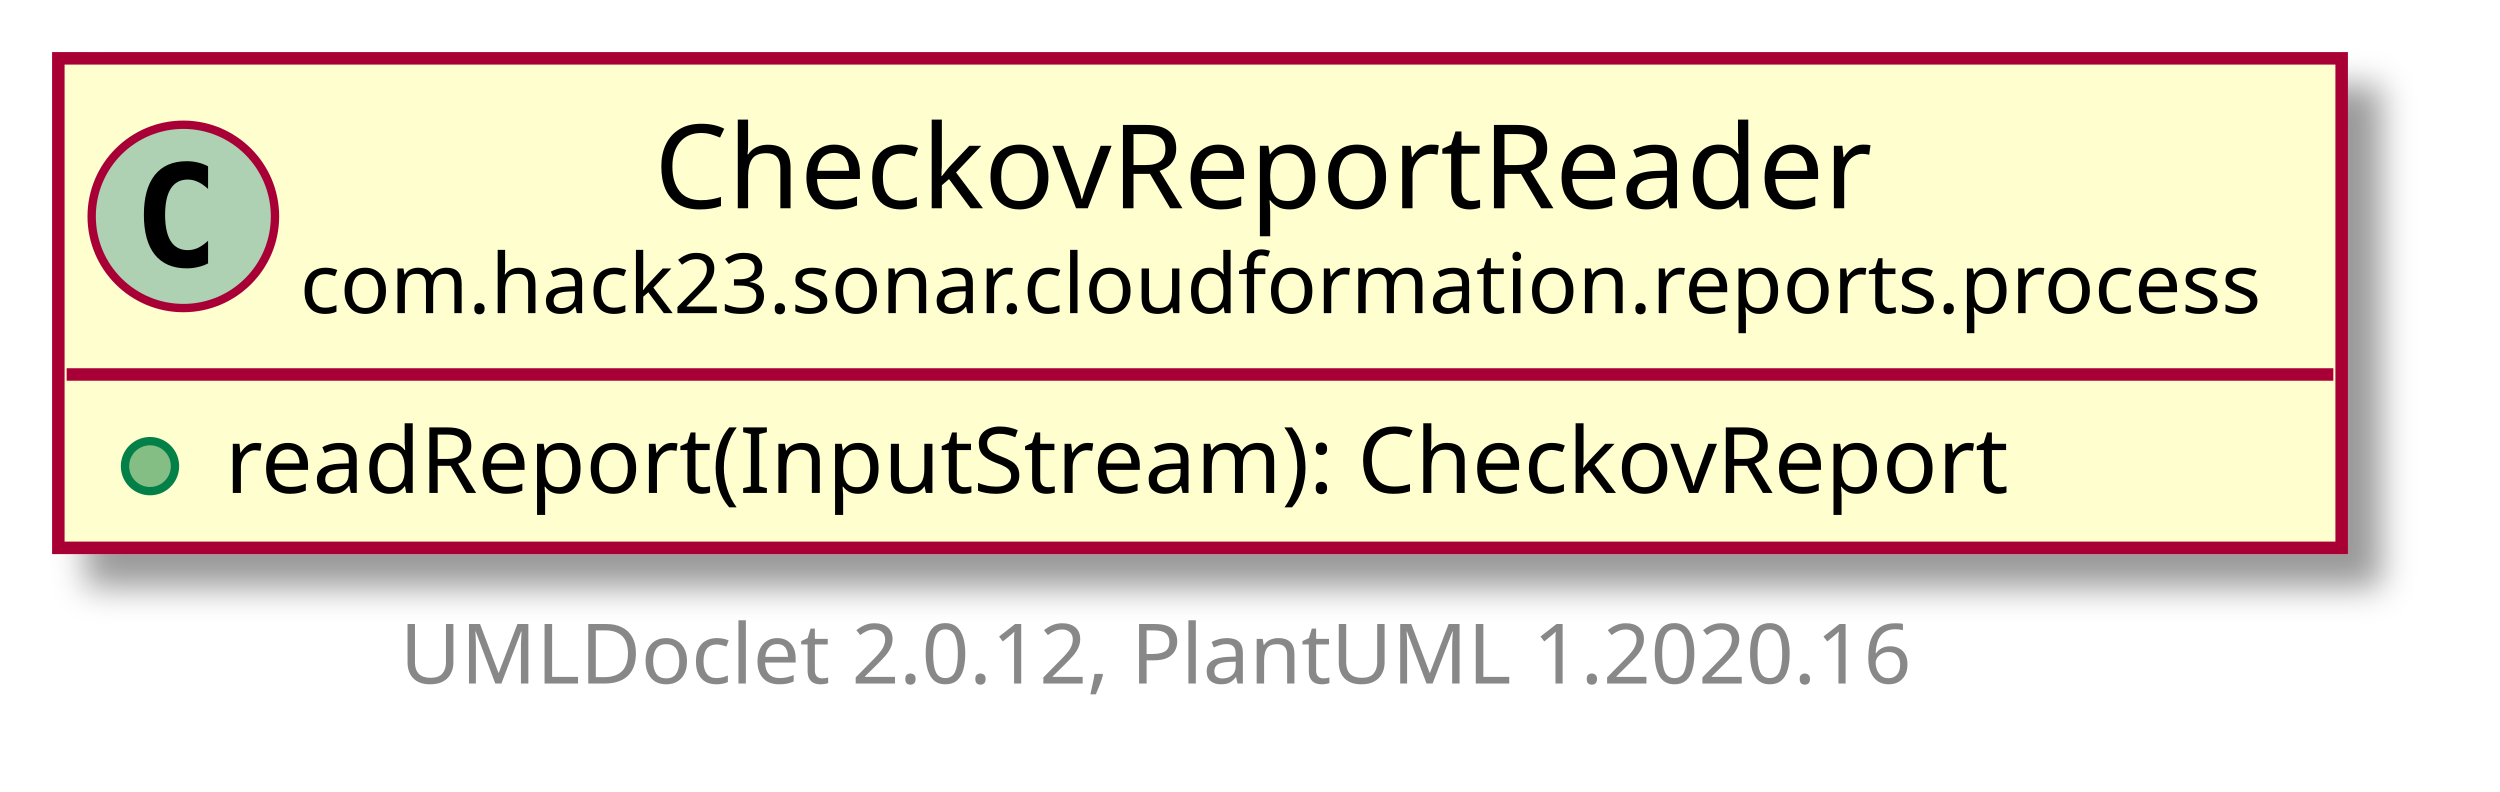
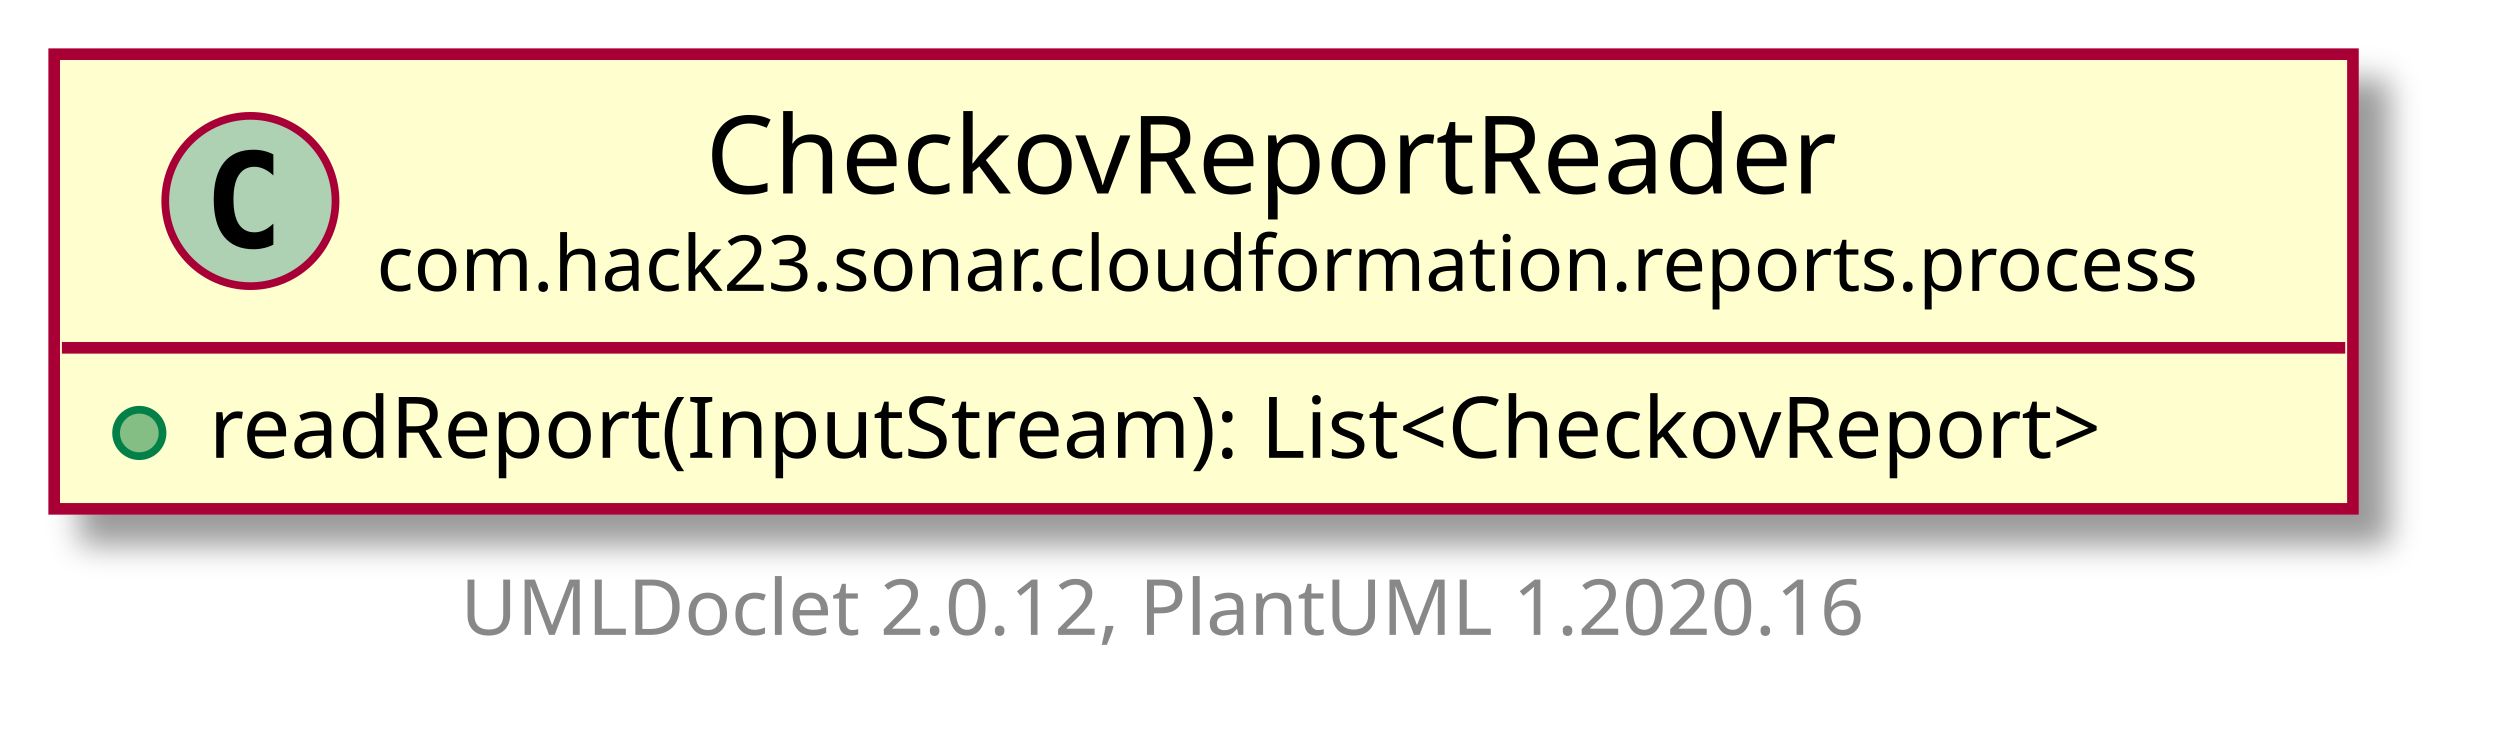
- <svg xmlns="http://www.w3.org/2000/svg" xmlns:xlink="http://www.w3.org/1999/xlink" contentScriptType="application/ecmascript" contentStyleType="text/css" height="95px" preserveAspectRatio="none" style="width:300px;height:95px;" version="1.1" viewBox="0 0 300 95" width="300px" zoomAndPan="magnify">
+ <svg xmlns="http://www.w3.org/2000/svg" xmlns:xlink="http://www.w3.org/1999/xlink" contentScriptType="application/ecmascript" contentStyleType="text/css" height="95px" preserveAspectRatio="none" style="width:323px;height:95px;" version="1.1" viewBox="0 0 323 95" width="323px" zoomAndPan="magnify">
  <defs>
-     <filter height="300%" id="f13hp2c2bn6l85" width="300%" x="-1" y="-1">
+     <filter height="300%" id="fk5p6kq9913lh" width="300%" x="-1" y="-1">
      <feGaussianBlur result="blurOut" stdDeviation="2.0" />
      <feColorMatrix in="blurOut" result="blurOut2" type="matrix" values="0 0 0 0 0 0 0 0 0 0 0 0 0 0 0 0 0 0 .4 0" />
      <feOffset dx="4.0" dy="4.0" in="blurOut2" result="blurOut3" />
      <feBlend in="SourceGraphic" in2="blurOut3" mode="normal" />
    </filter>
  </defs>
  <g>
    <a href="CheckovReportReader.html" target="_top" title="CheckovReportReader.html" xlink:actuate="onRequest" xlink:href="CheckovReportReader.html" xlink:show="new" xlink:title="CheckovReportReader.html" xlink:type="simple">
-       <rect codeLine="5" fill="#FEFECE" filter="url(#f13hp2c2bn6l85)" height="58.742" id="com.hack23.sonar.cloudformation.reports.process.CheckovReportReader" style="stroke: #A80036; stroke-width: 1.5;" width="274" x="7" y="7" />
-       <ellipse cx="22" cy="25.969" fill="#ADD1B2" rx="11" ry="11" style="stroke: #A80036; stroke-width: 1.0;" />
-       <path d="M24.969,31.609 Q24.391,31.906 23.75,32.047 Q23.109,32.203 22.406,32.203 Q19.906,32.203 18.578,30.562 Q17.266,28.906 17.266,25.781 Q17.266,22.656 18.578,21 Q19.906,19.344 22.406,19.344 Q23.109,19.344 23.75,19.5 Q24.406,19.656 24.969,19.953 L24.969,22.672 Q24.344,22.094 23.75,21.828 Q23.156,21.547 22.531,21.547 Q21.188,21.547 20.5,22.625 Q19.812,23.688 19.812,25.781 Q19.812,27.875 20.5,28.953 Q21.188,30.016 22.531,30.016 Q23.156,30.016 23.75,29.75 Q24.344,29.469 24.969,28.891 L24.969,31.609 Z " />
-       <text fill="#000000" font-family="sans-serif" font-size="14" lengthAdjust="spacingAndGlyphs" textLength="157" x="78.5" y="24.995">CheckovReportReader</text>
-       <text fill="#000000" font-family="sans-serif" font-size="10" lengthAdjust="spacingAndGlyphs" textLength="242" x="36" y="37.579">com.hack23.sonar.cloudformation.reports.process</text>
-       <line style="stroke: #A80036; stroke-width: 1.5;" x1="8" x2="280" y1="44.938" y2="44.938" />
+       <rect codeLine="5" fill="#FEFECE" filter="url(#fk5p6kq9913lh)" height="58.742" id="com.hack23.sonar.cloudformation.reports.process.CheckovReportReader" style="stroke: #A80036; stroke-width: 1.5;" width="297" x="7" y="7" />
+       <ellipse cx="32.35" cy="25.969" fill="#ADD1B2" rx="11" ry="11" style="stroke: #A80036; stroke-width: 1.0;" />
+       <path d="M35.319,31.609 Q34.741,31.906 34.1,32.047 Q33.459,32.203 32.756,32.203 Q30.256,32.203 28.928,30.562 Q27.616,28.906 27.616,25.781 Q27.616,22.656 28.928,21 Q30.256,19.344 32.756,19.344 Q33.459,19.344 34.1,19.5 Q34.756,19.656 35.319,19.953 L35.319,22.672 Q34.694,22.094 34.1,21.828 Q33.506,21.547 32.881,21.547 Q31.538,21.547 30.85,22.625 Q30.163,23.688 30.163,25.781 Q30.163,27.875 30.85,28.953 Q31.538,30.016 32.881,30.016 Q33.506,30.016 34.1,29.75 Q34.694,29.469 35.319,28.891 L35.319,31.609 Z " />
+       <text fill="#000000" font-family="sans-serif" font-size="14" lengthAdjust="spacingAndGlyphs" textLength="157" x="91.15" y="24.995">CheckovReportReader</text>
+       <text fill="#000000" font-family="sans-serif" font-size="10" lengthAdjust="spacingAndGlyphs" textLength="242" x="48.65" y="37.579">com.hack23.sonar.cloudformation.reports.process</text>
+       <line style="stroke: #A80036; stroke-width: 1.5;" x1="8" x2="303" y1="44.938" y2="44.938" />
      <ellipse cx="18" cy="55.938" fill="#84BE84" rx="3" ry="3" style="stroke: #038048; stroke-width: 1.0;" />
-       <text fill="#000000" font-family="sans-serif" font-size="11" lengthAdjust="spacingAndGlyphs" textLength="233" x="27" y="59.148">readReport(InputStream): CheckovReport</text>
+       <text fill="#000000" font-family="sans-serif" font-size="11" lengthAdjust="spacingAndGlyphs" textLength="271" x="27" y="59.148">readReport(InputStream): List&lt;CheckovReport&gt;</text>
    </a>
-     <text fill="#888888" font-family="sans-serif" font-size="10" lengthAdjust="spacingAndGlyphs" textLength="192" x="48" y="82.024">UMLDoclet 2.0.12, PlantUML 1.2020.16</text>
+     <text fill="#888888" font-family="sans-serif" font-size="10" lengthAdjust="spacingAndGlyphs" textLength="192" x="59.5" y="82.024">UMLDoclet 2.0.12, PlantUML 1.2020.16</text>
  </g>
</svg>
